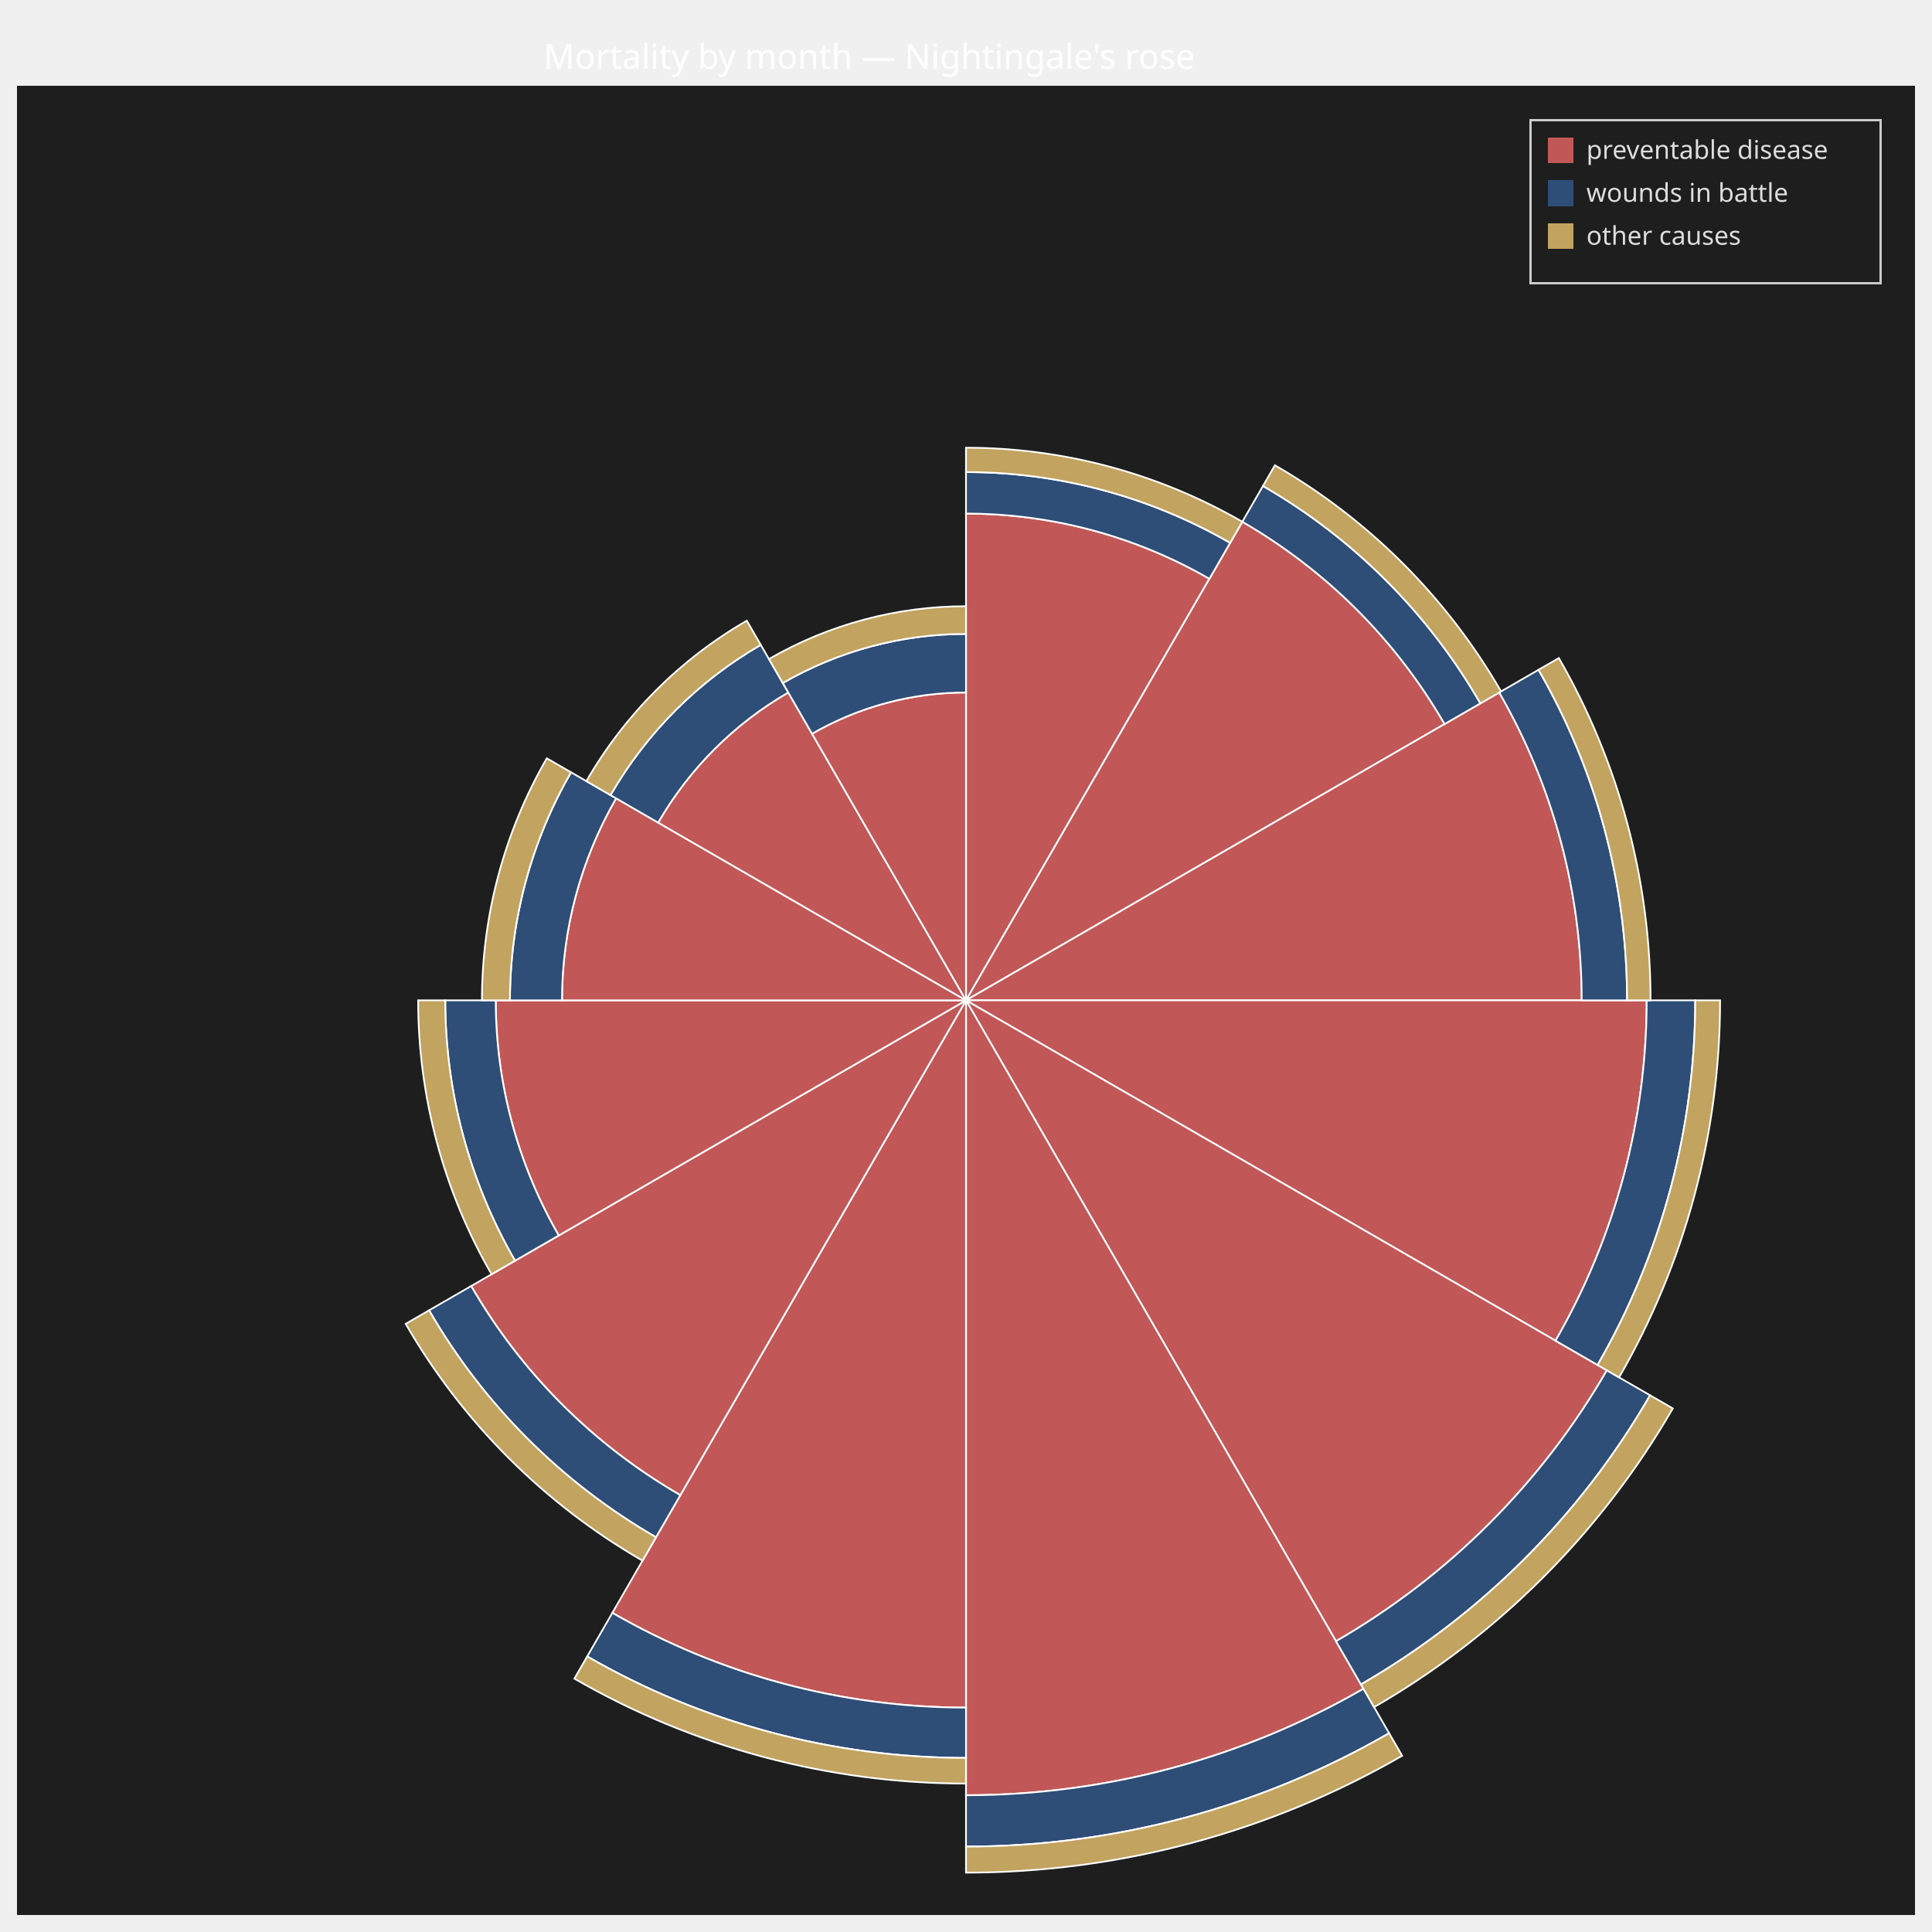
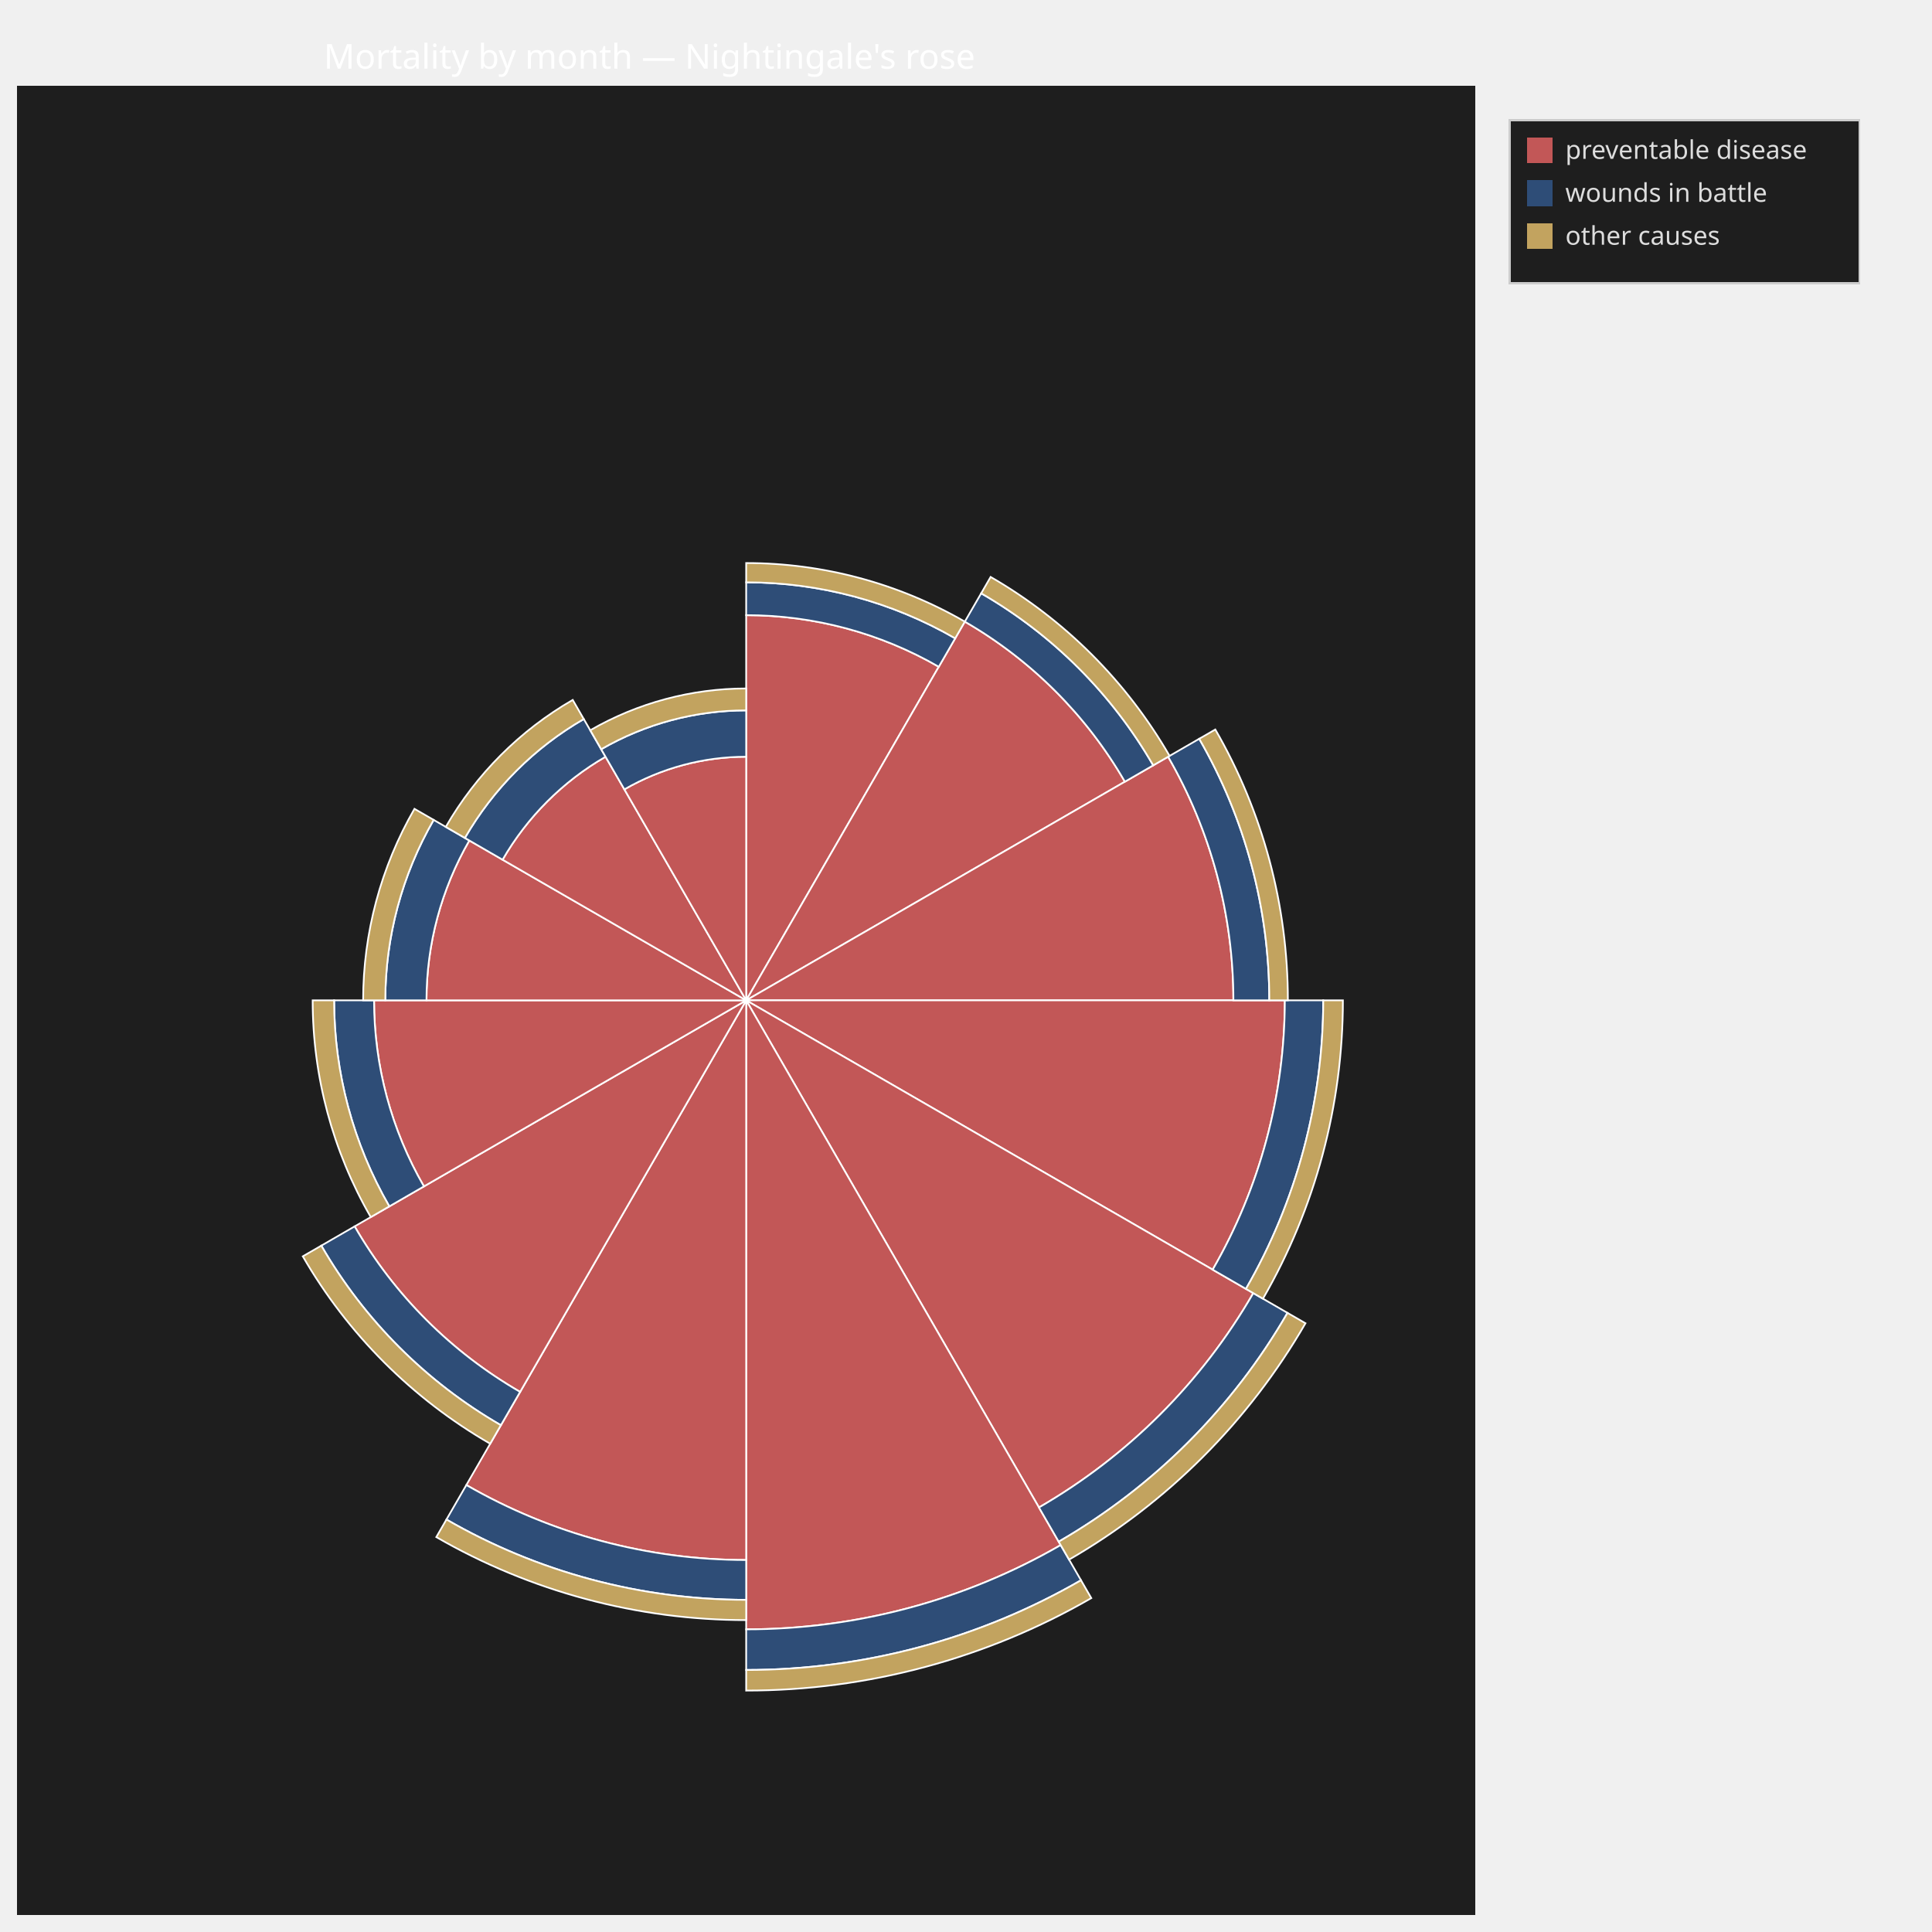
<svg xmlns="http://www.w3.org/2000/svg" width="900" height="900" viewBox="0 0 900 900">
-   <path fill="#1e1e1e" d="M8 40h884v852H8z" shape-rendering="crispEdges" />
-   <text x="253.2" y="32" fill="#fff" font-family="sans-serif" font-size="16">
+   <path fill="#1e1e1e" d="M8 40h679.2v852H8z" shape-rendering="crispEdges" />
+   <text x="150.8" y="32" fill="#fff" font-family="sans-serif" font-size="16">
Mortality by month — Nightingale's rose
</text>
-   <path fill="#c25757" d="M450 466V239.243a226.76 226.76 0 0 1 113.379 30.38z" />
-   <path fill="none" stroke="#fff" stroke-width=".8" d="M450 466V239.243a226.76 226.76 0 0 1 113.379 30.38z" />
-   <path fill="#c25757" d="m450 466 128.718-222.946a257.44 257.44 0 0 1 94.228 94.228z" />
-   <path fill="none" stroke="#fff" stroke-width=".8" d="m450 466 128.718-222.946a257.44 257.44 0 0 1 94.228 94.228z" />
-   <path fill="#c25757" d="m450 466 248.4-143.414A286.8 286.8 0 0 1 736.828 466z" />
-   <path fill="none" stroke="#fff" stroke-width=".8" d="m450 466 248.4-143.414A286.8 286.8 0 0 1 736.828 466z" />
-   <path fill="#c25757" d="M450 466h317.1a317.1 317.1 0 0 1-42.484 158.55z" />
-   <path fill="none" stroke="#fff" stroke-width=".8" d="M450 466h317.1a317.1 317.1 0 0 1-42.484 158.55z" />
-   <path fill="#c25757" d="m450 466 298.54 172.362A344.7 344.7 0 0 1 622.362 764.54z" />
-   <path fill="none" stroke="#fff" stroke-width=".8" d="m450 466 298.54 172.362A344.7 344.7 0 0 1 622.362 764.54z" />
-   <path fill="#c25757" d="m450 466 185.146 320.683A370.3 370.3 0 0 1 450 836.293z" />
-   <path fill="none" stroke="#fff" stroke-width=".8" d="m450 466 185.146 320.683A370.3 370.3 0 0 1 450 836.293z" />
-   <path fill="#c25757" d="M450 466v329.47a329.47 329.47 0 0 1-164.735-44.14z" />
-   <path fill="none" stroke="#fff" stroke-width=".8" d="M450 466v329.47a329.47 329.47 0 0 1-164.735-44.14z" />
-   <path fill="#c25757" d="M450 466 316.918 696.505a266.17 266.17 0 0 1-97.423-97.423z" />
-   <path fill="none" stroke="#fff" stroke-width=".8" d="M450 466 316.918 696.505a266.17 266.17 0 0 1-97.423-97.423z" />
-   <path fill="#c25757" d="M450 466 260.281 575.534A219.07 219.07 0 0 1 230.931 466z" />
-   <path fill="none" stroke="#fff" stroke-width=".8" d="M450 466 260.281 575.534A219.07 219.07 0 0 1 230.931 466z" />
-   <path fill="#c25757" d="M450 466H261.793c0-33.037 8.696-65.492 25.215-94.103z" />
-   <path fill="none" stroke="#fff" stroke-width=".8" d="M450 466H261.793c0-33.037 8.696-65.492 25.215-94.103z" />
-   <path fill="#c25757" d="m450 466-143.414-82.8a165.6 165.6 0 0 1 60.614-60.614z" />
-   <path fill="none" stroke="#fff" stroke-width=".8" d="m450 466-143.414-82.8a165.6 165.6 0 0 1 60.614-60.614z" />
-   <path fill="#c25757" d="m450 466-71.707-124.2A143.4 143.4 0 0 1 450 322.586z" />
-   <path fill="none" stroke="#fff" stroke-width=".8" d="m450 466-71.707-124.2A143.4 143.4 0 0 1 450 322.586z" />
-   <path fill="#2e4d77" d="M450 219.91a246.1 246.1 0 0 1 123.045 32.97l-9.666 16.743A226.76 226.76 0 0 0 450 239.243z" />
-   <path fill="none" stroke="#fff" stroke-width=".8" d="M450 219.91a246.1 246.1 0 0 1 123.045 32.97l-9.666 16.743A226.76 226.76 0 0 0 450 239.243z" />
-   <path fill="#2e4d77" d="M588.345 226.38A276.7 276.7 0 0 1 689.62 327.655l-16.674 9.627a257.44 257.44 0 0 0-94.228-94.228z" />
-   <path fill="none" stroke="#fff" stroke-width=".8" d="M588.345 226.38A276.7 276.7 0 0 1 689.62 327.655l-16.674 9.627a257.44 257.44 0 0 0-94.228-94.228z" />
-   <path fill="#2e4d77" d="M716.7 312.02A307.96 307.96 0 0 1 757.96 466h-21.132c0-50.349-13.254-99.81-38.428-143.414z" />
-   <path fill="none" stroke="#fff" stroke-width=".8" d="M716.7 312.02A307.96 307.96 0 0 1 757.96 466h-21.132c0-50.349-13.254-99.81-38.428-143.414z" />
-   <path fill="#2e4d77" d="M789.716 466a339.7 339.7 0 0 1-45.514 169.858l-19.586-11.308A317.1 317.1 0 0 0 767.1 466z" />
-   <path fill="none" stroke="#fff" stroke-width=".8" d="M789.716 466a339.7 339.7 0 0 1-45.514 169.858l-19.586-11.308A317.1 317.1 0 0 0 767.1 466z" />
-   <path fill="#2e4d77" d="M768.673 649.986a368 368 0 0 1-134.687 134.687l-11.624-20.133A344.7 344.7 0 0 0 748.54 638.362z" />
-   <path fill="none" stroke="#fff" stroke-width=".8" d="M768.673 649.986a368 368 0 0 1-134.687 134.687l-11.624-20.133A344.7 344.7 0 0 0 748.54 638.362z" />
-   <path fill="#2e4d77" d="M647.103 807.393A394.2 394.2 0 0 1 450 860.207v-23.914c65 0 128.855-17.11 185.146-49.61z" />
-   <path fill="none" stroke="#fff" stroke-width=".8" d="M647.103 807.393A394.2 394.2 0 0 1 450 860.207v-23.914c65 0 128.855-17.11 185.146-49.61z" />
-   <path fill="#2e4d77" d="M450 818.913a352.9 352.9 0 0 1-176.457-47.281l11.722-20.302A329.47 329.47 0 0 0 450 795.47z" />
-   <path fill="none" stroke="#fff" stroke-width=".8" d="M450 818.913a352.9 352.9 0 0 1-176.457-47.281l11.722-20.302A329.47 329.47 0 0 0 450 795.47z" />
-   <path fill="#2e4d77" d="M305.594 716.119A288.8 288.8 0 0 1 199.88 610.406l19.614-11.324a266.17 266.17 0 0 0 97.423 97.423z" />
-   <path fill="none" stroke="#fff" stroke-width=".8" d="M305.594 716.119A288.8 288.8 0 0 1 199.88 610.406l19.614-11.324a266.17 266.17 0 0 0 97.423 97.423z" />
-   <path fill="#2e4d77" d="M239.918 587.29a242.6 242.6 0 0 1-32.5-121.29h23.514a219.07 219.07 0 0 0 29.35 109.534z" />
-   <path fill="none" stroke="#fff" stroke-width=".8" d="M239.918 587.29a242.6 242.6 0 0 1-32.5-121.29h23.514a219.07 219.07 0 0 0 29.35 109.534z" />
-   <path fill="#2e4d77" d="M237.552 466a212.45 212.45 0 0 1 28.462-106.224l20.994 12.12A188.2 188.2 0 0 0 261.793 466z" />
-   <path fill="none" stroke="#fff" stroke-width=".8" d="M237.552 466a212.45 212.45 0 0 1 28.462-106.224l20.994 12.12A188.2 188.2 0 0 0 261.793 466z" />
-   <path fill="#2e4d77" d="M284.4 370.39a191.2 191.2 0 0 1 69.99-69.99l12.81 22.186a165.6 165.6 0 0 0-60.614 60.614z" />
-   <path fill="none" stroke="#fff" stroke-width=".8" d="M284.4 370.39a191.2 191.2 0 0 1 69.99-69.99l12.81 22.186a165.6 165.6 0 0 0-60.614 60.614z" />
-   <path fill="#2e4d77" d="M364.652 318.172A170.7 170.7 0 0 1 450 295.303v27.283a143.4 143.4 0 0 0-71.707 19.214z" />
-   <path fill="none" stroke="#fff" stroke-width=".8" d="M364.652 318.172A170.7 170.7 0 0 1 450 295.303v27.283a143.4 143.4 0 0 0-71.707 19.214z" />
-   <path fill="#c2a35f" d="M450 208.564c45.19 0 89.583 11.895 128.718 34.49l-5.673 9.826A246.1 246.1 0 0 0 450 219.91z" />
-   <path fill="none" stroke="#fff" stroke-width=".8" d="M450 208.564c45.19 0 89.583 11.895 128.718 34.49l-5.673 9.826A246.1 246.1 0 0 0 450 219.91z" />
-   <path fill="#c2a35f" d="M593.91 216.739a287.8 287.8 0 0 1 105.351 105.35l-9.641 5.566A276.7 276.7 0 0 0 588.345 226.38z" />
-   <path fill="none" stroke="#fff" stroke-width=".8" d="M593.91 216.739a287.8 287.8 0 0 1 105.351 105.35l-9.641 5.566A276.7 276.7 0 0 0 588.345 226.38z" />
-   <path fill="#c2a35f" d="M726.173 306.552A318.9 318.9 0 0 1 768.896 466H757.96a307.96 307.96 0 0 0-41.26-153.98z" />
-   <path fill="none" stroke="#fff" stroke-width=".8" d="M726.173 306.552A318.9 318.9 0 0 1 768.896 466H757.96a307.96 307.96 0 0 0-41.26-153.98z" />
-   <path fill="#c2a35f" d="M801.29 466a351.3 351.3 0 0 1-47.063 175.645l-10.025-5.787A339.7 339.7 0 0 0 789.716 466z" />
-   <path fill="none" stroke="#fff" stroke-width=".8" d="M801.29 466a351.3 351.3 0 0 1-47.063 175.645l-10.025-5.787A339.7 339.7 0 0 0 789.716 466z" />
-   <path fill="#c2a35f" d="M779.254 656.095a380.2 380.2 0 0 1-139.16 139.159l-6.108-10.582a368 368 0 0 0 134.687-134.686z" />
-   <path fill="none" stroke="#fff" stroke-width=".8" d="M779.254 656.095a380.2 380.2 0 0 1-139.16 139.159l-6.108-10.582a368 368 0 0 0 134.687-134.686z" />
-   <path fill="#c2a35f" d="M653.17 817.9A406.34 406.34 0 0 1 450 872.34v-12.133a394.2 394.2 0 0 0 197.103-52.814z" />
-   <path fill="none" stroke="#fff" stroke-width=".8" d="M653.17 817.9A406.34 406.34 0 0 1 450 872.34v-12.133a394.2 394.2 0 0 0 197.103-52.814z" />
-   <path fill="#c2a35f" d="M450 830.853a364.85 364.85 0 0 1-182.426-48.881l5.97-10.34A352.9 352.9 0 0 0 450 818.913z" />
-   <path fill="none" stroke="#fff" stroke-width=".8" d="M450 830.853a364.85 364.85 0 0 1-182.426-48.881l5.97-10.34A352.9 352.9 0 0 0 450 818.913z" />
-   <path fill="#c2a35f" d="M299.302 727.017a301.4 301.4 0 0 1-110.32-110.319l10.899-6.292A288.8 288.8 0 0 0 305.594 716.12z" />
-   <path fill="none" stroke="#fff" stroke-width=".8" d="M299.302 727.017a301.4 301.4 0 0 1-110.32-110.319l10.899-6.292A288.8 288.8 0 0 0 305.594 716.12z" />
-   <path fill="#c2a35f" d="M228.984 593.603A255.2 255.2 0 0 1 194.794 466h12.624a242.6 242.6 0 0 0 32.5 121.29z" />
-   <path fill="none" stroke="#fff" stroke-width=".8" d="M228.984 593.603A255.2 255.2 0 0 1 194.794 466h12.624a242.6 242.6 0 0 0 32.5 121.29z" />
-   <path fill="#c2a35f" d="M224.506 466c0-39.582 10.42-78.468 30.21-112.747l11.298 6.523A212.45 212.45 0 0 0 237.552 466z" />
-   <path fill="none" stroke="#fff" stroke-width=".8" d="M224.506 466c0-39.582 10.42-78.468 30.21-112.747l11.298 6.523A212.45 212.45 0 0 0 237.552 466z" />
-   <path fill="#c2a35f" d="M273.14 363.89a204.2 204.2 0 0 1 74.75-74.75l6.5 11.26a191.2 191.2 0 0 0-69.99 69.99z" />
-   <path fill="none" stroke="#fff" stroke-width=".8" d="M273.14 363.89a204.2 204.2 0 0 1 74.75-74.75l6.5 11.26a191.2 191.2 0 0 0-69.99 69.99z" />
-   <path fill="#c2a35f" d="M358.201 307A183.6 183.6 0 0 1 450 282.403v12.9a170.7 170.7 0 0 0-85.348 22.87z" />
-   <path fill="none" stroke="#fff" stroke-width=".8" d="M358.201 307A183.6 183.6 0 0 1 450 282.403v12.9a170.7 170.7 0 0 0-85.348 22.87z" />
-   <path fill="#1e1e1e" d="M713 56h163v76H713z" shape-rendering="crispEdges" />
-   <path fill="none" stroke="#ccc" d="M713 56h163v76H713z" shape-rendering="crispEdges" />
-   <path fill="#c25757" d="M721 64h12v12h-12z" shape-rendering="crispEdges" />
-   <text x="739" y="74" fill="#ddd" font-family="sans-serif" font-size="12">
+   <path fill="#c25757" d="M347.6 466V286.566a179.43 179.43 0 0 1 89.717 24.04z" />
+   <path fill="none" stroke="#fff" stroke-width=".8" d="M347.6 466V286.566a179.43 179.43 0 0 1 89.717 24.04z" />
+   <path fill="#c25757" d="m347.6 466 101.855-176.418a203.7 203.7 0 0 1 74.563 74.563z" />
+   <path fill="none" stroke="#fff" stroke-width=".8" d="m347.6 466 101.855-176.418a203.7 203.7 0 0 1 74.563 74.563z" />
+   <path fill="#c25757" d="m347.6 466 196.56-113.484A226.97 226.97 0 0 1 574.568 466z" />
+   <path fill="none" stroke="#fff" stroke-width=".8" d="m347.6 466 196.56-113.484A226.97 226.97 0 0 1 574.568 466z" />
+   <path fill="#c25757" d="M347.6 466h250.923a250.9 250.9 0 0 1-33.618 125.461z" />
+   <path fill="none" stroke="#fff" stroke-width=".8" d="M347.6 466h250.923a250.9 250.9 0 0 1-33.618 125.461z" />
+   <path fill="#c25757" d="m347.6 466 236.236 136.39a272.8 272.8 0 0 1-99.845 99.846z" />
+   <path fill="none" stroke="#fff" stroke-width=".8" d="m347.6 466 236.236 136.39a272.8 272.8 0 0 1-99.845 99.846z" />
+   <path fill="#c25757" d="m347.6 466 146.507 253.758A293 293 0 0 1 347.6 759.014z" />
+   <path fill="none" stroke="#fff" stroke-width=".8" d="m347.6 466 146.507 253.758A293 293 0 0 1 347.6 759.014z" />
+   <path fill="#c25757" d="M347.6 466v260.711a260.7 260.7 0 0 1-130.356-34.928z" />
+   <path fill="none" stroke="#fff" stroke-width=".8" d="M347.6 466v260.711a260.7 260.7 0 0 1-130.356-34.928z" />
+   <path fill="#c25757" d="M347.6 466 242.291 648.4a210.6 210.6 0 0 1-77.091-77.091z" />
+   <path fill="none" stroke="#fff" stroke-width=".8" d="M347.6 466 242.291 648.4a210.6 210.6 0 0 1-77.091-77.091z" />
+   <path fill="#c25757" d="m347.6 466-150.125 86.675A173.35 173.35 0 0 1 174.25 466z" />
+   <path fill="none" stroke="#fff" stroke-width=".8" d="m347.6 466-150.125 86.675A173.35 173.35 0 0 1 174.25 466z" />
+   <path fill="#c25757" d="M347.6 466H198.671c0-26.142 6.882-51.824 19.953-74.464z" />
+   <path fill="none" stroke="#fff" stroke-width=".8" d="M347.6 466H198.671c0-26.142 6.882-51.824 19.953-74.464z" />
+   <path fill="#c25757" d="m347.6 466-113.484-65.52a131.04 131.04 0 0 1 47.964-47.964z" />
+   <path fill="none" stroke="#fff" stroke-width=".8" d="m347.6 466-113.484-65.52a131.04 131.04 0 0 1 47.964-47.964z" />
+   <path fill="#c25757" d="m347.6 466-56.742-98.28a113.5 113.5 0 0 1 56.742-15.204z" />
+   <path fill="none" stroke="#fff" stroke-width=".8" d="m347.6 466-56.742-98.28a113.5 113.5 0 0 1 56.742-15.204z" />
+   <path fill="#2e4d77" d="M347.6 271.269c34.183 0 67.763 8.997 97.366 26.089l-7.649 13.248a179.43 179.43 0 0 0-89.717-24.04z" />
+   <path fill="none" stroke="#fff" stroke-width=".8" d="M347.6 271.269c34.183 0 67.763 8.997 97.366 26.089l-7.649 13.248a179.43 179.43 0 0 0-89.717-24.04z" />
+   <path fill="#2e4d77" d="M457.073 276.388a218.95 218.95 0 0 1 80.14 80.14l-13.195 7.617a203.7 203.7 0 0 0-74.563-74.563z" />
+   <path fill="none" stroke="#fff" stroke-width=".8" d="M457.073 276.388a218.95 218.95 0 0 1 80.14 80.14l-13.195 7.617a203.7 203.7 0 0 0-74.563-74.563z" />
+   <path fill="#2e4d77" d="M558.642 344.155A243.7 243.7 0 0 1 591.29 466h-16.722c0-39.841-10.487-78.98-30.408-113.484z" />
+   <path fill="none" stroke="#fff" stroke-width=".8" d="M558.642 344.155A243.7 243.7 0 0 1 591.29 466h-16.722c0-39.841-10.487-78.98-30.408-113.484z" />
+   <path fill="#2e4d77" d="M616.418 466a268.8 268.8 0 0 1-36.014 134.41l-15.499-8.949A250.9 250.9 0 0 0 598.523 466z" />
+   <path fill="none" stroke="#fff" stroke-width=".8" d="M616.418 466a268.8 268.8 0 0 1-36.014 134.41l-15.499-8.949A250.9 250.9 0 0 0 598.523 466z" />
+   <path fill="#2e4d77" d="M599.767 611.589a291.2 291.2 0 0 1-106.578 106.578l-9.198-15.931a272.8 272.8 0 0 0 99.845-99.845z" />
+   <path fill="none" stroke="#fff" stroke-width=".8" d="M599.767 611.589a291.2 291.2 0 0 1-106.578 106.578l-9.198-15.931a272.8 272.8 0 0 0 99.845-99.845z" />
+   <path fill="#2e4d77" d="M503.569 736.146A311.94 311.94 0 0 1 347.6 777.938v-18.924a293 293 0 0 0 146.507-39.256z" />
+   <path fill="none" stroke="#fff" stroke-width=".8" d="M503.569 736.146A311.94 311.94 0 0 1 347.6 777.938v-18.924a293 293 0 0 0 146.507-39.256z" />
+   <path fill="#2e4d77" d="M347.6 745.262a279.26 279.26 0 0 1-139.63-37.414l9.274-16.065A260.7 260.7 0 0 0 347.6 726.71z" />
+   <path fill="none" stroke="#fff" stroke-width=".8" d="M347.6 745.262a279.26 279.26 0 0 1-139.63-37.414l9.274-16.065A260.7 260.7 0 0 0 347.6 726.71z" />
+   <path fill="#2e4d77" d="M233.33 663.92a228.54 228.54 0 0 1-83.65-83.65l15.52-8.961a210.6 210.6 0 0 0 77.091 77.091z" />
+   <path fill="none" stroke="#fff" stroke-width=".8" d="M233.33 663.92a228.54 228.54 0 0 1-83.65-83.65l15.52-8.961a210.6 210.6 0 0 0 77.091 77.091z" />
+   <path fill="#2e4d77" d="M181.361 561.978A191.96 191.96 0 0 1 155.644 466h18.606c0 30.43 8.01 60.322 23.225 86.675z" />
+   <path fill="none" stroke="#fff" stroke-width=".8" d="M181.361 561.978A191.96 191.96 0 0 1 155.644 466h18.606c0 30.43 8.01 60.322 23.225 86.675z" />
+   <path fill="#2e4d77" d="M179.489 466c0-29.51 7.768-58.5 22.522-84.056l16.613 9.592A148.93 148.93 0 0 0 198.67 466z" />
+   <path fill="none" stroke="#fff" stroke-width=".8" d="M179.489 466c0-29.51 7.768-58.5 22.522-84.056l16.613 9.592A148.93 148.93 0 0 0 198.67 466z" />
+   <path fill="#2e4d77" d="M216.56 390.344a151.3 151.3 0 0 1 55.384-55.384l10.136 17.556a131.04 131.04 0 0 0-47.964 47.964z" />
+   <path fill="none" stroke="#fff" stroke-width=".8" d="M216.56 390.344a151.3 151.3 0 0 1 55.384-55.384l10.136 17.556a131.04 131.04 0 0 0-47.964 47.964z" />
+   <path fill="#2e4d77" d="M280.064 349.023a135.1 135.1 0 0 1 67.536-18.096v21.589a113.5 113.5 0 0 0-56.742 15.204z" />
+   <path fill="none" stroke="#fff" stroke-width=".8" d="M280.064 349.023a135.1 135.1 0 0 1 67.536-18.096v21.589a113.5 113.5 0 0 0-56.742 15.204z" />
+   <path fill="#c2a35f" d="M347.6 262.29a203.7 203.7 0 0 1 101.855 27.292l-4.49 7.776a194.73 194.73 0 0 0-97.365-26.09z" />
+   <path fill="none" stroke="#fff" stroke-width=".8" d="M347.6 262.29a203.7 203.7 0 0 1 101.855 27.292l-4.49 7.776a194.73 194.73 0 0 0-97.365-26.09z" />
+   <path fill="#c2a35f" d="M461.477 268.759a227.75 227.75 0 0 1 83.364 83.364l-7.629 4.404a218.95 218.95 0 0 0-80.14-80.14z" />
+   <path fill="none" stroke="#fff" stroke-width=".8" d="M461.477 268.759a227.75 227.75 0 0 1 83.364 83.364l-7.629 4.404a218.95 218.95 0 0 0-80.14-80.14z" />
+   <path fill="#c2a35f" d="M566.137 339.828A252.35 252.35 0 0 1 599.944 466h-8.654c0-42.776-11.26-84.8-32.648-121.845z" />
+   <path fill="none" stroke="#fff" stroke-width=".8" d="M566.137 339.828A252.35 252.35 0 0 1 599.944 466h-8.654c0-42.776-11.26-84.8-32.648-121.845z" />
+   <path fill="#c2a35f" d="M625.578 466a278 278 0 0 1-37.242 138.989l-7.932-4.58A268.8 268.8 0 0 0 616.418 466z" />
+   <path fill="none" stroke="#fff" stroke-width=".8" d="M625.578 466a278 278 0 0 1-37.242 138.989l-7.932-4.58A268.8 268.8 0 0 0 616.418 466z" />
+   <path fill="#c2a35f" d="M608.14 616.423A300.85 300.85 0 0 1 498.023 726.54l-4.834-8.373a291.2 291.2 0 0 0 106.578-106.578z" />
+   <path fill="none" stroke="#fff" stroke-width=".8" d="M608.14 616.423A300.85 300.85 0 0 1 498.023 726.54l-4.834-8.373a291.2 291.2 0 0 0 106.578-106.578z" />
+   <path fill="#c2a35f" d="M508.369 744.46A321.54 321.54 0 0 1 347.6 787.538v-9.6a311.94 311.94 0 0 0 155.969-41.792z" />
+   <path fill="none" stroke="#fff" stroke-width=".8" d="M508.369 744.46A321.54 321.54 0 0 1 347.6 787.538v-9.6a311.94 311.94 0 0 0 155.969-41.792z" />
+   <path fill="#c2a35f" d="M347.6 754.71a288.7 288.7 0 0 1-144.355-38.68l4.724-8.182A279.26 279.26 0 0 0 347.6 745.262z" />
+   <path fill="none" stroke="#fff" stroke-width=".8" d="M347.6 754.71a288.7 288.7 0 0 1-144.355-38.68l4.724-8.182A279.26 279.26 0 0 0 347.6 745.262z" />
+   <path fill="#c2a35f" d="M228.352 672.544a238.5 238.5 0 0 1-87.296-87.296l8.624-4.979a228.54 228.54 0 0 0 83.65 83.651z" />
+   <path fill="none" stroke="#fff" stroke-width=".8" d="M228.352 672.544a238.5 238.5 0 0 1-87.296-87.296l8.624-4.979a228.54 228.54 0 0 0 83.65 83.651z" />
+   <path fill="#c2a35f" d="M172.71 566.973A201.95 201.95 0 0 1 145.653 466h9.99c0 33.695 8.87 66.797 25.717 95.978z" />
+   <path fill="none" stroke="#fff" stroke-width=".8" d="M172.71 566.973A201.95 201.95 0 0 1 145.653 466h9.99c0 33.695 8.87 66.797 25.717 95.978z" />
+   <path fill="#c2a35f" d="M169.166 466a178.44 178.44 0 0 1 23.905-89.217l8.94 5.161A168.1 168.1 0 0 0 179.49 466z" />
+   <path fill="none" stroke="#fff" stroke-width=".8" d="M169.166 466a178.44 178.44 0 0 1 23.905-89.217l8.94 5.161A168.1 168.1 0 0 0 179.49 466z" />
+   <path fill="#c2a35f" d="M207.65 385.2a161.6 161.6 0 0 1 59.15-59.15l5.144 8.91a151.3 151.3 0 0 0-55.384 55.384z" />
+   <path fill="none" stroke="#fff" stroke-width=".8" d="M207.65 385.2a161.6 161.6 0 0 1 59.15-59.15l5.144 8.91a151.3 151.3 0 0 0-55.384 55.384z" />
+   <path fill="#c2a35f" d="M274.96 340.183a145.3 145.3 0 0 1 72.64-19.464v10.208c-23.71 0-47.003 6.241-67.536 18.096z" />
+   <path fill="none" stroke="#fff" stroke-width=".8" d="M274.96 340.183a145.3 145.3 0 0 1 72.64-19.464v10.208c-23.71 0-47.003 6.241-67.536 18.096z" />
+   <path fill="#1e1e1e" d="M703.2 56h163v76h-163z" shape-rendering="crispEdges" />
+   <path fill="none" stroke="#ccc" d="M703.2 56h163v76h-163z" shape-rendering="crispEdges" />
+   <path fill="#c25757" d="M711.2 64h12v12h-12z" shape-rendering="crispEdges" />
+   <text x="729.2" y="74" fill="#ddd" font-family="sans-serif" font-size="12">
preventable disease
</text>
-   <path fill="#2e4d77" d="M721 84h12v12h-12z" shape-rendering="crispEdges" />
-   <text x="739" y="94" fill="#ddd" font-family="sans-serif" font-size="12">
+   <path fill="#2e4d77" d="M711.2 84h12v12h-12z" shape-rendering="crispEdges" />
+   <text x="729.2" y="94" fill="#ddd" font-family="sans-serif" font-size="12">
wounds in battle
</text>
-   <path fill="#c2a35f" d="M721 104h12v12h-12z" shape-rendering="crispEdges" />
-   <text x="739" y="114" fill="#ddd" font-family="sans-serif" font-size="12">
+   <path fill="#c2a35f" d="M711.2 104h12v12h-12z" shape-rendering="crispEdges" />
+   <text x="729.2" y="114" fill="#ddd" font-family="sans-serif" font-size="12">
other causes
</text>
</svg>
